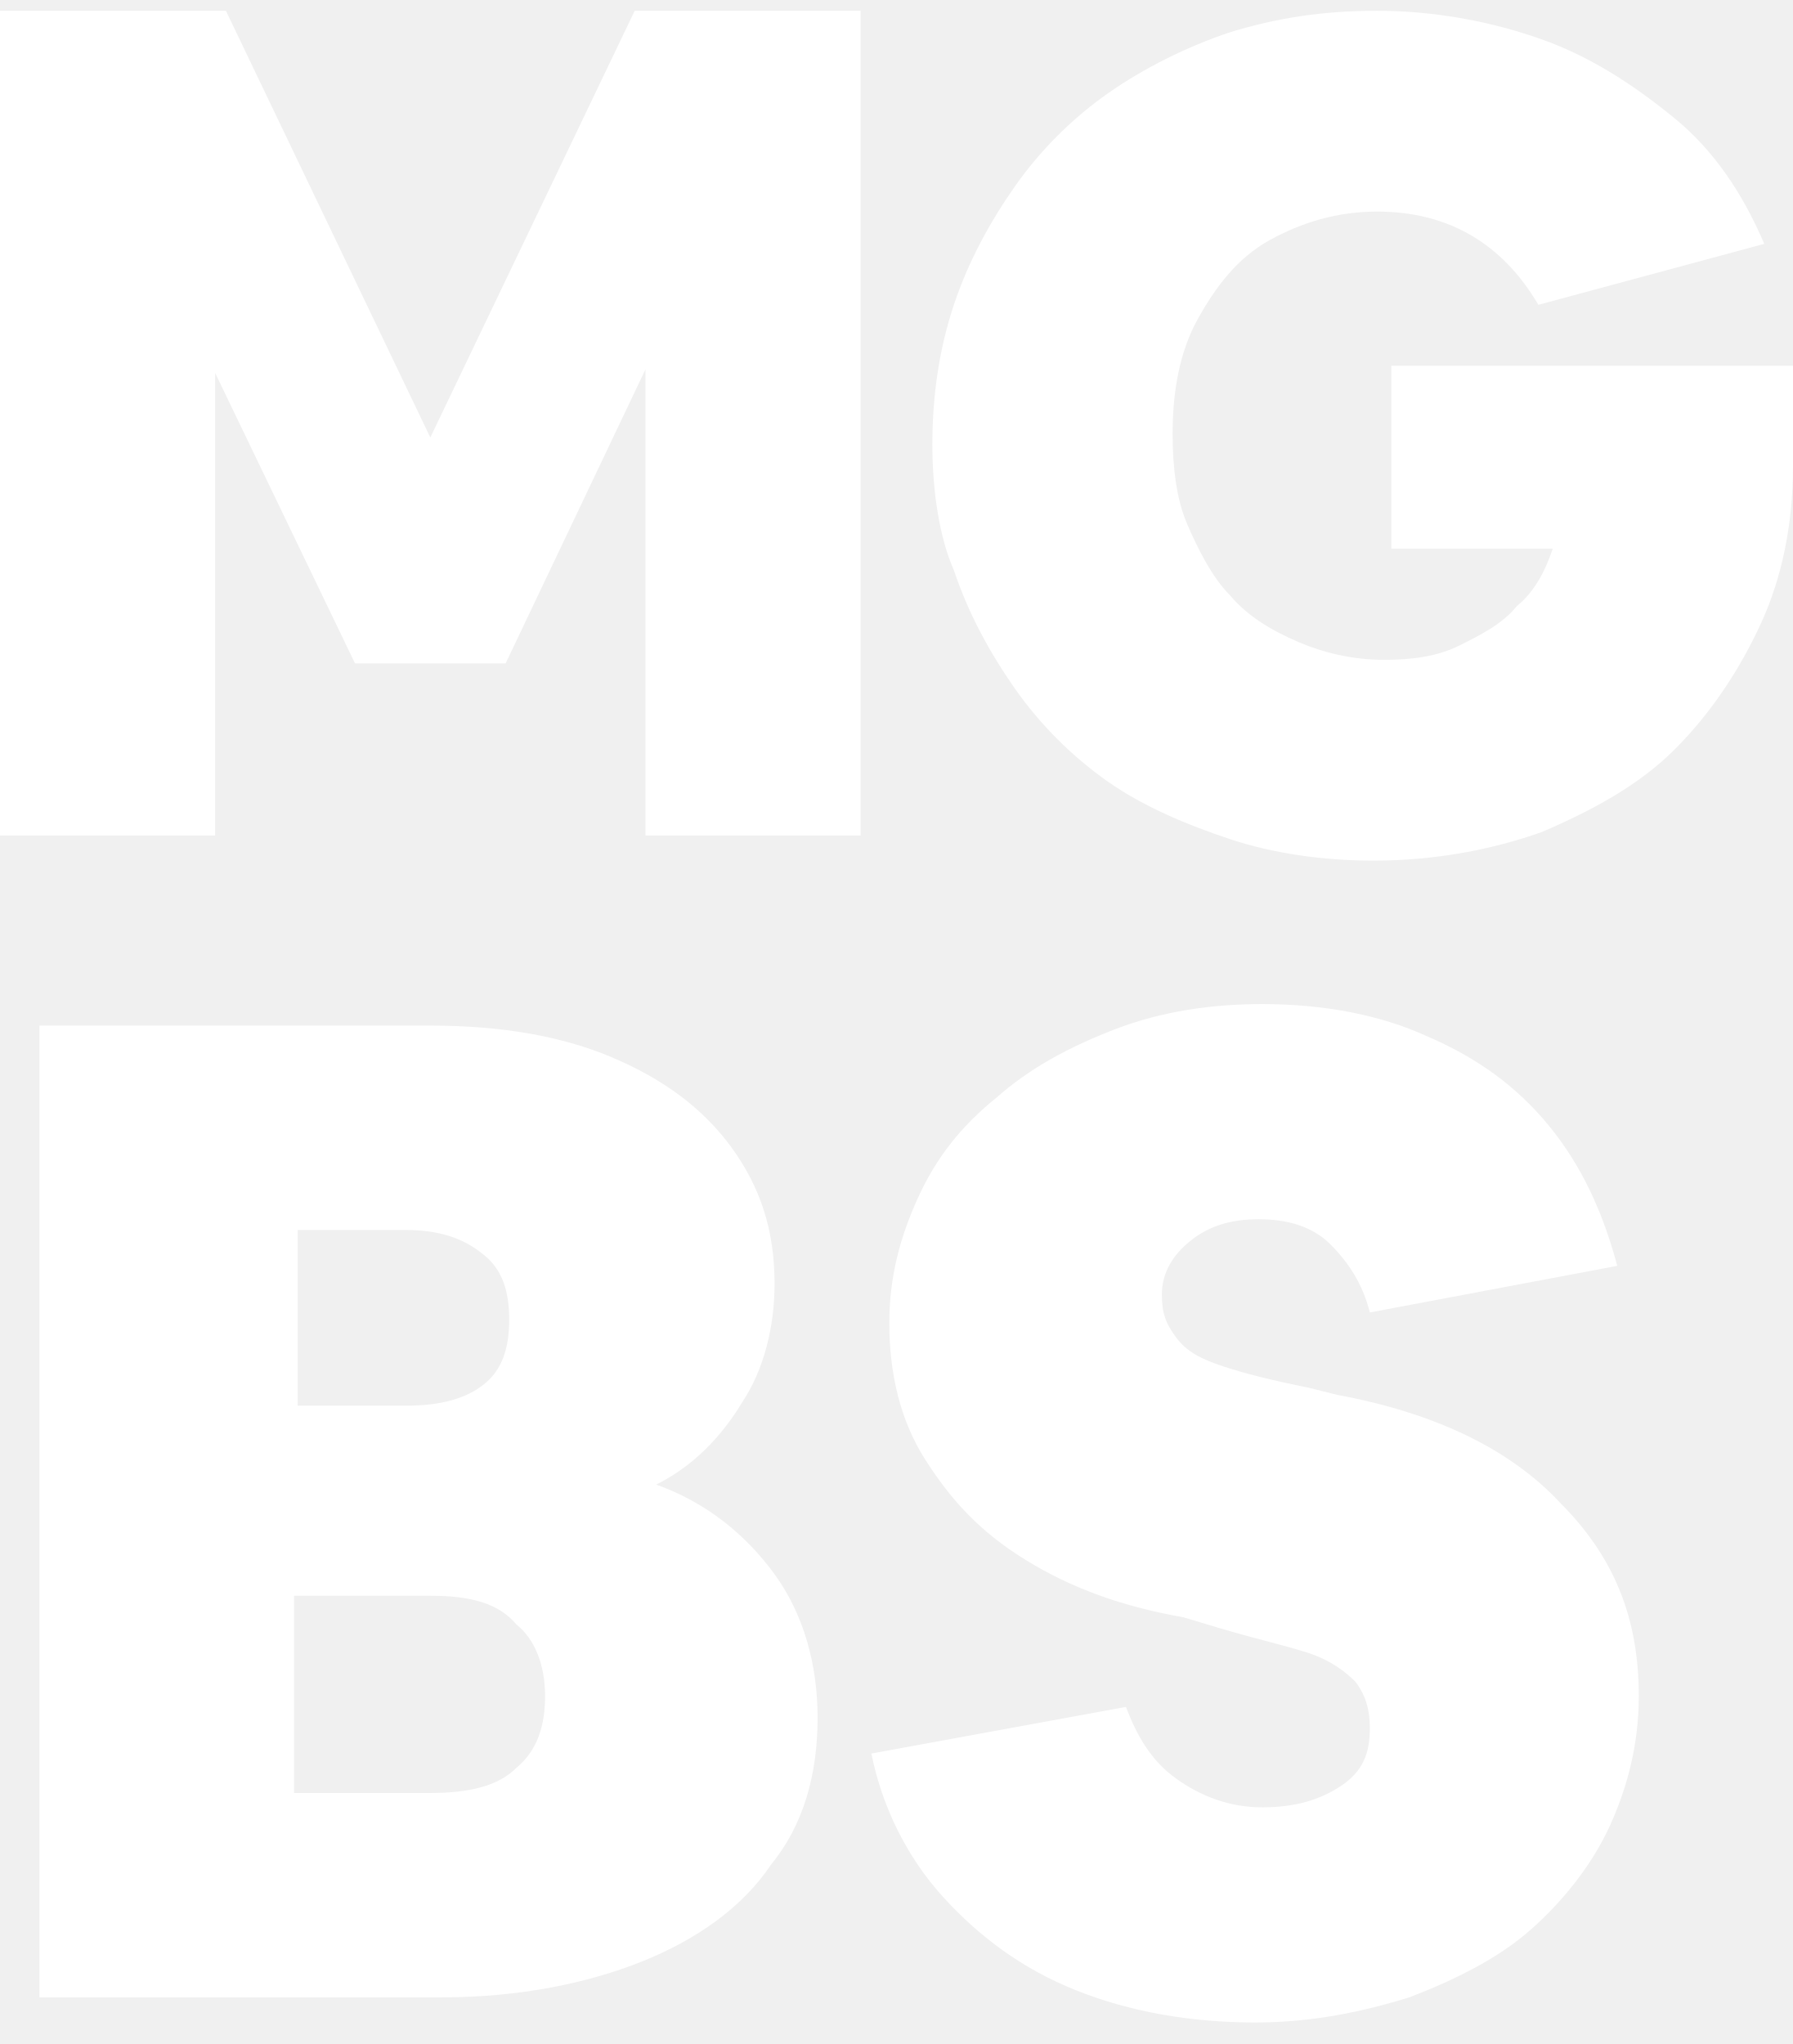
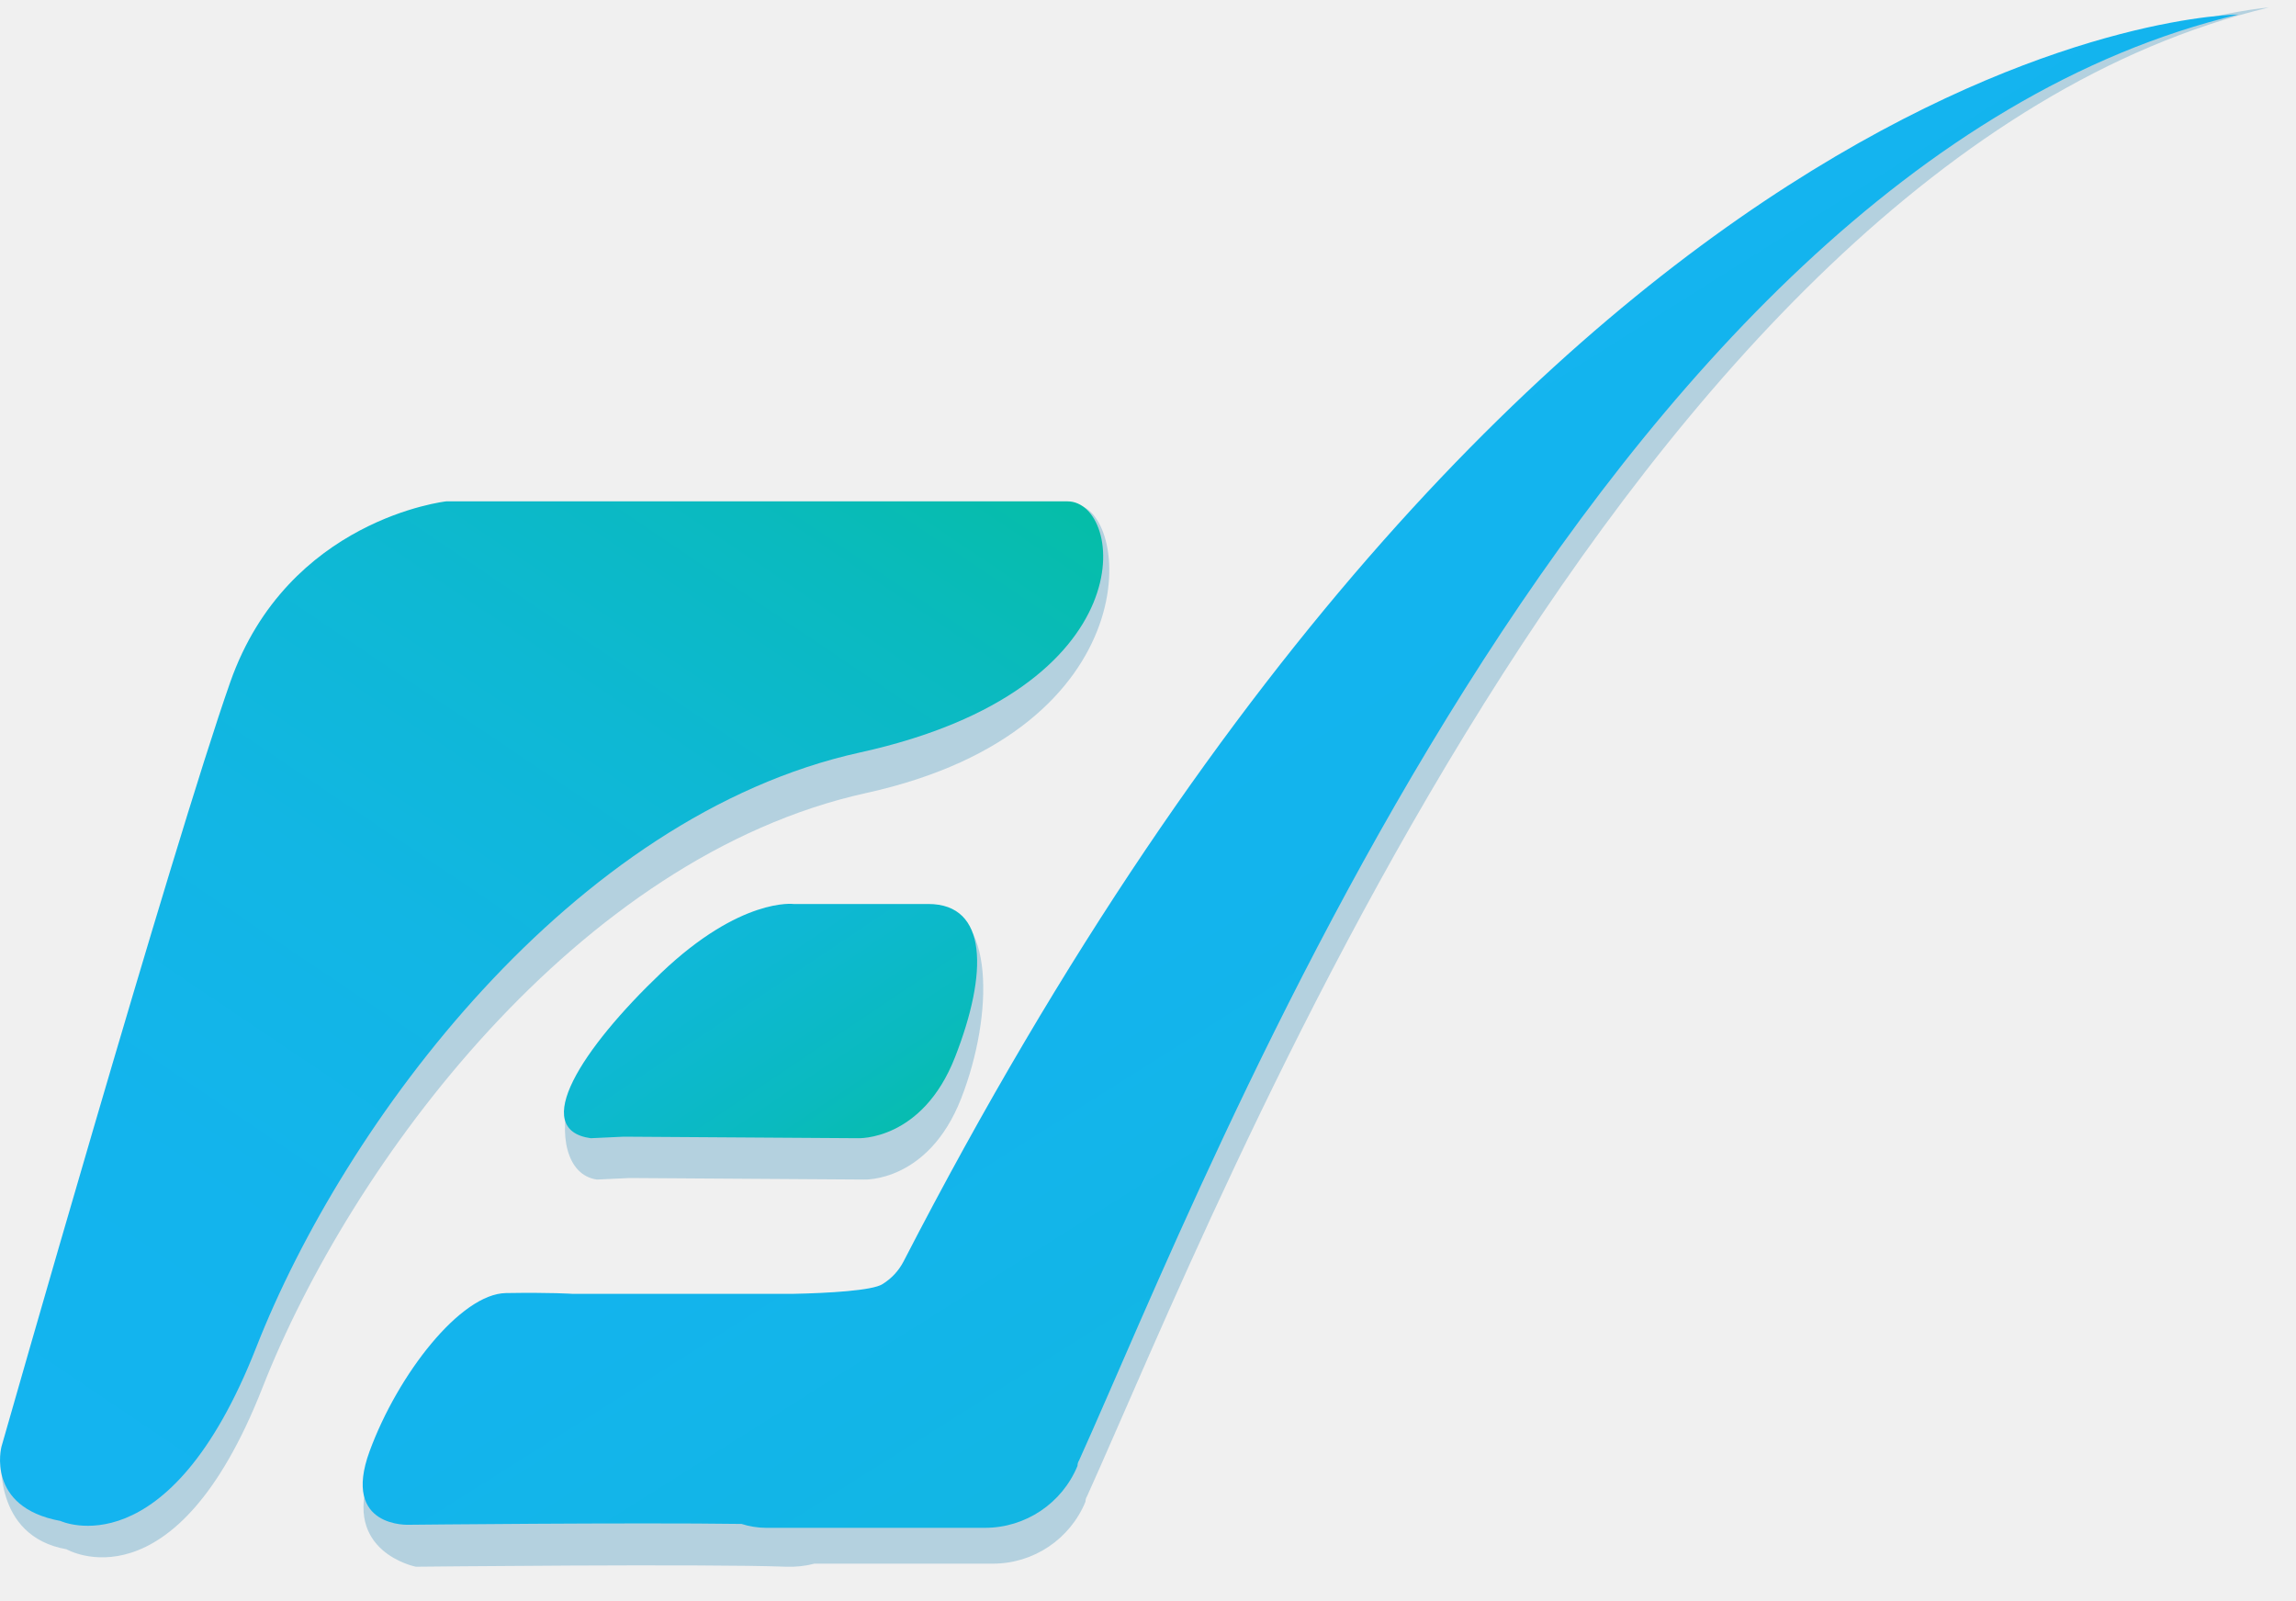
- <svg xmlns="http://www.w3.org/2000/svg" version="1.1" id="Layer_1" x="0px" y="0px" viewBox="0 0 50 57" style="enable-background:new 0 0 50 57;" xml:space="preserve">
-   <style type="text/css">
- 	.st0{fill:#FFFFFF;}
- </style>
-   <path id="Combined-Shape" class="st0" d="M35.2,28c1.7,0,3.3,0.3,4.6,0.9c1.4,0.6,2.5,1.4,3.4,2.5c0.9,1.1,1.5,2.4,1.9,3.9l-6.9,1.3  c-0.2-0.8-0.6-1.4-1.1-1.9s-1.2-0.7-2-0.7c-0.8,0-1.4,0.2-1.9,0.6c-0.5,0.4-0.8,0.9-0.8,1.5c0,0.5,0.1,0.8,0.4,1.2s0.7,0.6,1.3,0.8  s1.4,0.4,2.4,0.6l0.8,0.2c2.7,0.5,4.8,1.5,6.2,3c1.5,1.5,2.2,3.2,2.2,5.4c0,1.3-0.3,2.5-0.8,3.6c-0.5,1.1-1.3,2.1-2.2,2.9  s-2.1,1.4-3.4,1.9c-1.3,0.4-2.7,0.7-4.3,0.7c-1.8,0-3.5-0.3-5-0.9c-1.5-0.6-2.7-1.5-3.7-2.6c-1-1.1-1.7-2.5-2-4l7.1-1.3  c0.3,0.8,0.7,1.5,1.4,2c0.7,0.5,1.5,0.8,2.4,0.8c0.9,0,1.6-0.2,2.2-0.6s0.8-0.9,0.8-1.6c0-0.5-0.1-0.9-0.4-1.3  c-0.3-0.3-0.7-0.6-1.3-0.8s-1.5-0.4-2.5-0.7L33,45.1c-1.7-0.3-3.1-0.8-4.4-1.6s-2.1-1.7-2.8-2.8s-1-2.4-1-3.8c0-1.3,0.3-2.4,0.8-3.5  c0.5-1.1,1.2-2,2.2-2.8c0.9-0.8,2-1.4,3.3-1.9C32.4,28.2,33.8,28,35.2,28z M12,28.6c2,0,3.7,0.3,5.1,0.9c1.4,0.6,2.5,1.4,3.3,2.5  c0.8,1.1,1.2,2.3,1.2,3.8c0,1.2-0.3,2.4-0.9,3.3c-0.6,1-1.4,1.8-2.4,2.3c1.4,0.5,2.5,1.4,3.3,2.5c0.8,1.1,1.2,2.5,1.2,4  c0,1.6-0.4,3-1.3,4.1c-0.8,1.2-2.1,2.1-3.6,2.7s-3.4,1-5.6,1H1.1V28.6H12z M12,44.5H8.2V50H12c1.1,0,1.9-0.2,2.4-0.7  c0.6-0.5,0.8-1.2,0.8-2c0-0.9-0.3-1.6-0.8-2C13.9,44.7,13.1,44.5,12,44.5z M11.3,34.3h-3v4.9h3c1,0,1.7-0.2,2.2-0.6  c0.5-0.4,0.7-1,0.7-1.8s-0.2-1.4-0.7-1.8C12.9,34.5,12.2,34.3,11.3,34.3z M38.4,0.3c1.6,0,3.2,0.3,4.6,0.8c1.4,0.5,2.6,1.3,3.7,2.2  s1.9,2.1,2.5,3.5l-6.3,1.7c-1-1.7-2.5-2.6-4.5-2.6c-1.1,0-2.1,0.3-3,0.8c-0.9,0.5-1.5,1.3-2,2.2c-0.5,0.9-0.7,2-0.7,3.2  c0,0.9,0.1,1.8,0.4,2.5s0.7,1.5,1.2,2c0.5,0.6,1.2,1,1.9,1.3c0.7,0.3,1.5,0.5,2.4,0.5c0.8,0,1.5-0.1,2.1-0.4  c0.6-0.3,1.2-0.6,1.6-1.1c0.5-0.4,0.8-1,1-1.6h-4.5v-5.1H50v2.8c0,1.6-0.3,3.1-0.9,4.4c-0.6,1.3-1.4,2.5-2.4,3.5  c-1,1-2.3,1.7-3.7,2.3c-1.4,0.5-3,0.8-4.7,0.8c-1.4,0-2.8-0.2-4-0.6c-1.2-0.4-2.4-0.9-3.4-1.6c-1-0.7-1.9-1.6-2.6-2.6  c-0.7-1-1.3-2.1-1.7-3.3C26.2,15,26,13.7,26,12.4c0-1.4,0.2-2.7,0.6-3.9c0.4-1.2,1-2.3,1.7-3.3c0.7-1,1.6-1.9,2.6-2.6  c1-0.7,2.2-1.3,3.4-1.7C35.6,0.5,36.9,0.3,38.4,0.3z M6.3,0.3l5.7,11.9l5.7-11.9H24v23h-6v-13l-3.9,8.2H9.9L6,10.4v12.9H0v-23H6.3z" />
+ <svg xmlns="http://www.w3.org/2000/svg" width="66px" height="46px" viewBox="0 0 66 46" version="1.1">
+   <defs>
+     <linearGradient x1="106.991%" y1="-46.816%" x2="-3.025%" y2="105.592%" id="linearGradient-1">
+       <stop stop-color="#01C092" offset="15%" />
+       <stop stop-color="#04BEA3" offset="21%" />
+       <stop stop-color="#0ABABF" offset="33%" />
+       <stop stop-color="#0EB8D4" offset="46%" />
+       <stop stop-color="#12B6E4" offset="60%" />
+       <stop stop-color="#13B4ED" offset="77%" />
+       <stop stop-color="#14B4F0" offset="100%" />
+     </linearGradient>
+     <linearGradient x1="120.556%" y1="139.014%" x2="32.776%" y2="27.474%" id="linearGradient-2">
+       <stop stop-color="#01C092" offset="15%" />
+       <stop stop-color="#04BEA3" offset="21%" />
+       <stop stop-color="#0ABABF" offset="33%" />
+       <stop stop-color="#0EB8D4" offset="46%" />
+       <stop stop-color="#12B6E4" offset="60%" />
+       <stop stop-color="#13B4ED" offset="77%" />
+       <stop stop-color="#14B4F0" offset="100%" />
+     </linearGradient>
+     <linearGradient x1="187.489%" y1="128.746%" x2="-106.226%" y2="-119.816%" id="linearGradient-3">
+       <stop stop-color="#01C092" offset="15%" />
+       <stop stop-color="#04BEA3" offset="21%" />
+       <stop stop-color="#0ABABF" offset="33%" />
+       <stop stop-color="#0EB8D4" offset="46%" />
+       <stop stop-color="#12B6E4" offset="60%" />
+       <stop stop-color="#13B4ED" offset="77%" />
+       <stop stop-color="#14B4F0" offset="100%" />
+     </linearGradient>
+   </defs>
+   <g id="Page-1" stroke="none" stroke-width="1" fill="none" fill-rule="evenodd">
+     <g id="Group-4" transform="translate(-8, -12)" fill-rule="nonzero">
+       <g id="Asset-2" transform="translate(8, 12)">
+         <g id="Group" opacity="0.3" fill="#2988B7">
+           <path d="M1.912,44.528 C1.912,44.528 5.014,46.332 7.544,39.886 C10.074,33.44 16.608,24.618 24.902,22.792 C33.196,20.966 32.492,14.498 30.864,14.498 C29.236,14.498 13,15.576 13,15.576 C13,15.576 8.446,16.082 6.796,20.768 C5.146,25.454 0.042,41.844 0.042,41.844 C0.042,41.844 -0.22,44.154 1.912,44.528 Z" id="Path" />
+           <path d="M26.75,37.51 C26.668,37.035 26.587,36.575 26.506,36.12 C26.161,36.581 25.749,36.989 25.285,37.33 L25.285,37.55 C25.078,37.432 24.855,37.343 24.625,37.286 L16.639,37.814 C16.008,37.787 15.376,37.794 14.747,37.836 C13.449,37.88 11.447,40.168 10.633,42.39 C9.819,44.612 11.953,45.03 11.953,45.03 C11.953,45.03 20.269,44.942 22.601,45.03 C22.874,45.04 23.148,45.011 23.412,44.942 L28.541,44.942 C29.707,44.943 30.759,44.239 31.203,43.16 L31.203,43.138 C31.207,43.091 31.222,43.046 31.247,43.006 C34.943,34.844 46.671,4.66 65.217,0.216 C65.208,0.22 45.252,1.452 26.75,37.51 Z" id="Path" />
+           <path d="M18.104,33.858 L24.836,33.902 C24.836,33.902 26.684,33.99 27.63,31.57 C28.576,29.15 28.576,26.092 26.86,26.092 L22.988,26.092 C22.988,26.092 22.35,29.172 19.182,29.15 C16.212,29.128 15.4,33.66 17.16,33.902 L18.104,33.858 Z" id="Path" />
+         </g>
+         <path d="M1.736,43.714 C1.736,43.714 4.84,45.166 7.368,38.72 C9.896,32.274 16.432,23.452 24.726,21.626 C33.02,19.8 32.316,14.41 30.688,14.41 L12.824,14.41 C12.824,14.41 8.27,14.916 6.62,19.602 C4.97,24.288 0.042,41.58 0.042,41.58 C0.042,41.58 -0.42,43.318 1.736,43.714 Z" id="Path" fill="url(#linearGradient-1)" />
+         <path d="M25.978,36.247 C25.839,36.519 25.628,36.748 25.368,36.907 C25.091,37.092 23.815,37.167 22.794,37.187 L16.454,37.187 C16.454,37.187 15.838,37.143 14.54,37.165 C13.242,37.187 11.44,39.49 10.624,41.712 C9.808,43.934 11.768,43.824 11.768,43.824 C11.768,43.824 18.17,43.756 21.316,43.8 C21.543,43.873 21.781,43.911 22.02,43.912 L28.312,43.912 C29.478,43.913 30.53,43.209 30.974,42.13 L30.974,42.108 C30.978,42.061 30.993,42.016 31.018,41.976 C34.714,33.814 45.794,4.862 64.34,0.418 C64.34,0.418 44.44,0.44 25.978,36.247 Z" id="Path" fill="url(#linearGradient-2)" />
+         <path d="M17.928,32.67 L24.66,32.714 C24.66,32.714 26.508,32.802 27.454,30.382 C28.4,27.962 28.4,25.982 26.684,25.982 L22.812,25.982 C22.812,25.982 21.294,25.784 19.006,27.962 C16.718,30.14 15.222,32.472 16.982,32.714 L17.928,32.67 Z" id="Path" fill="url(#linearGradient-3)" />
+       </g>
+     </g>
+   </g>
</svg>
